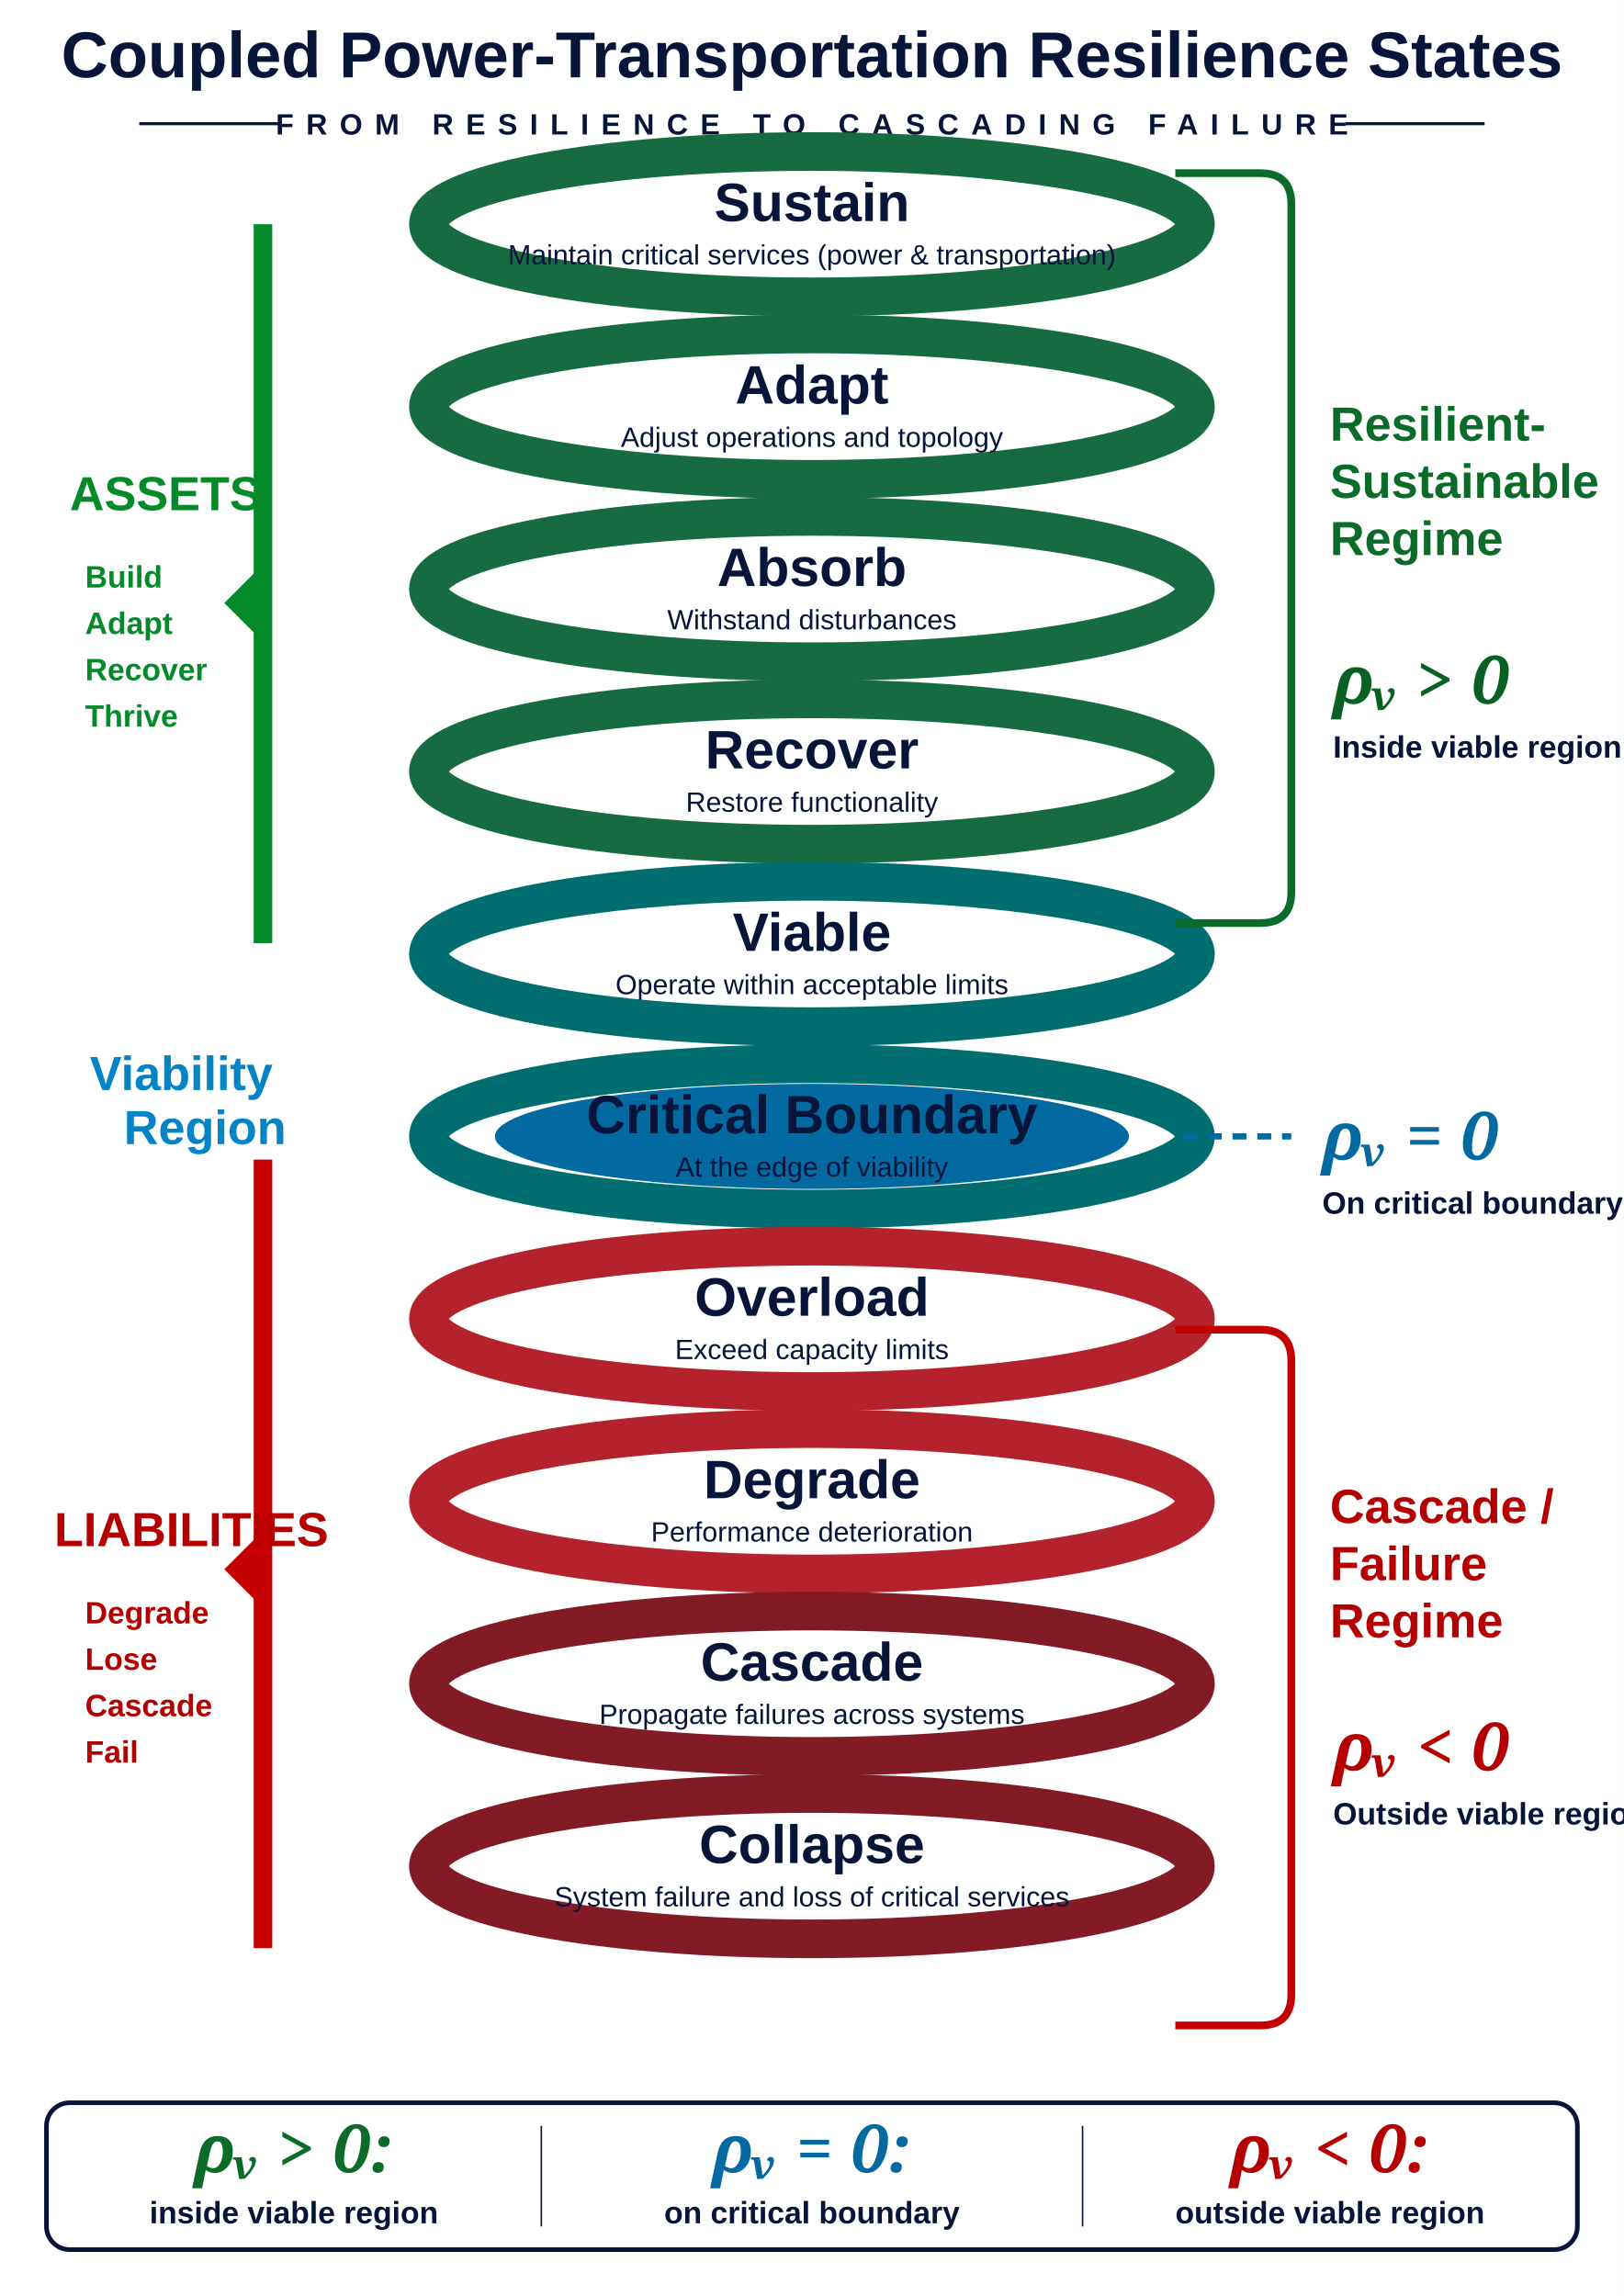
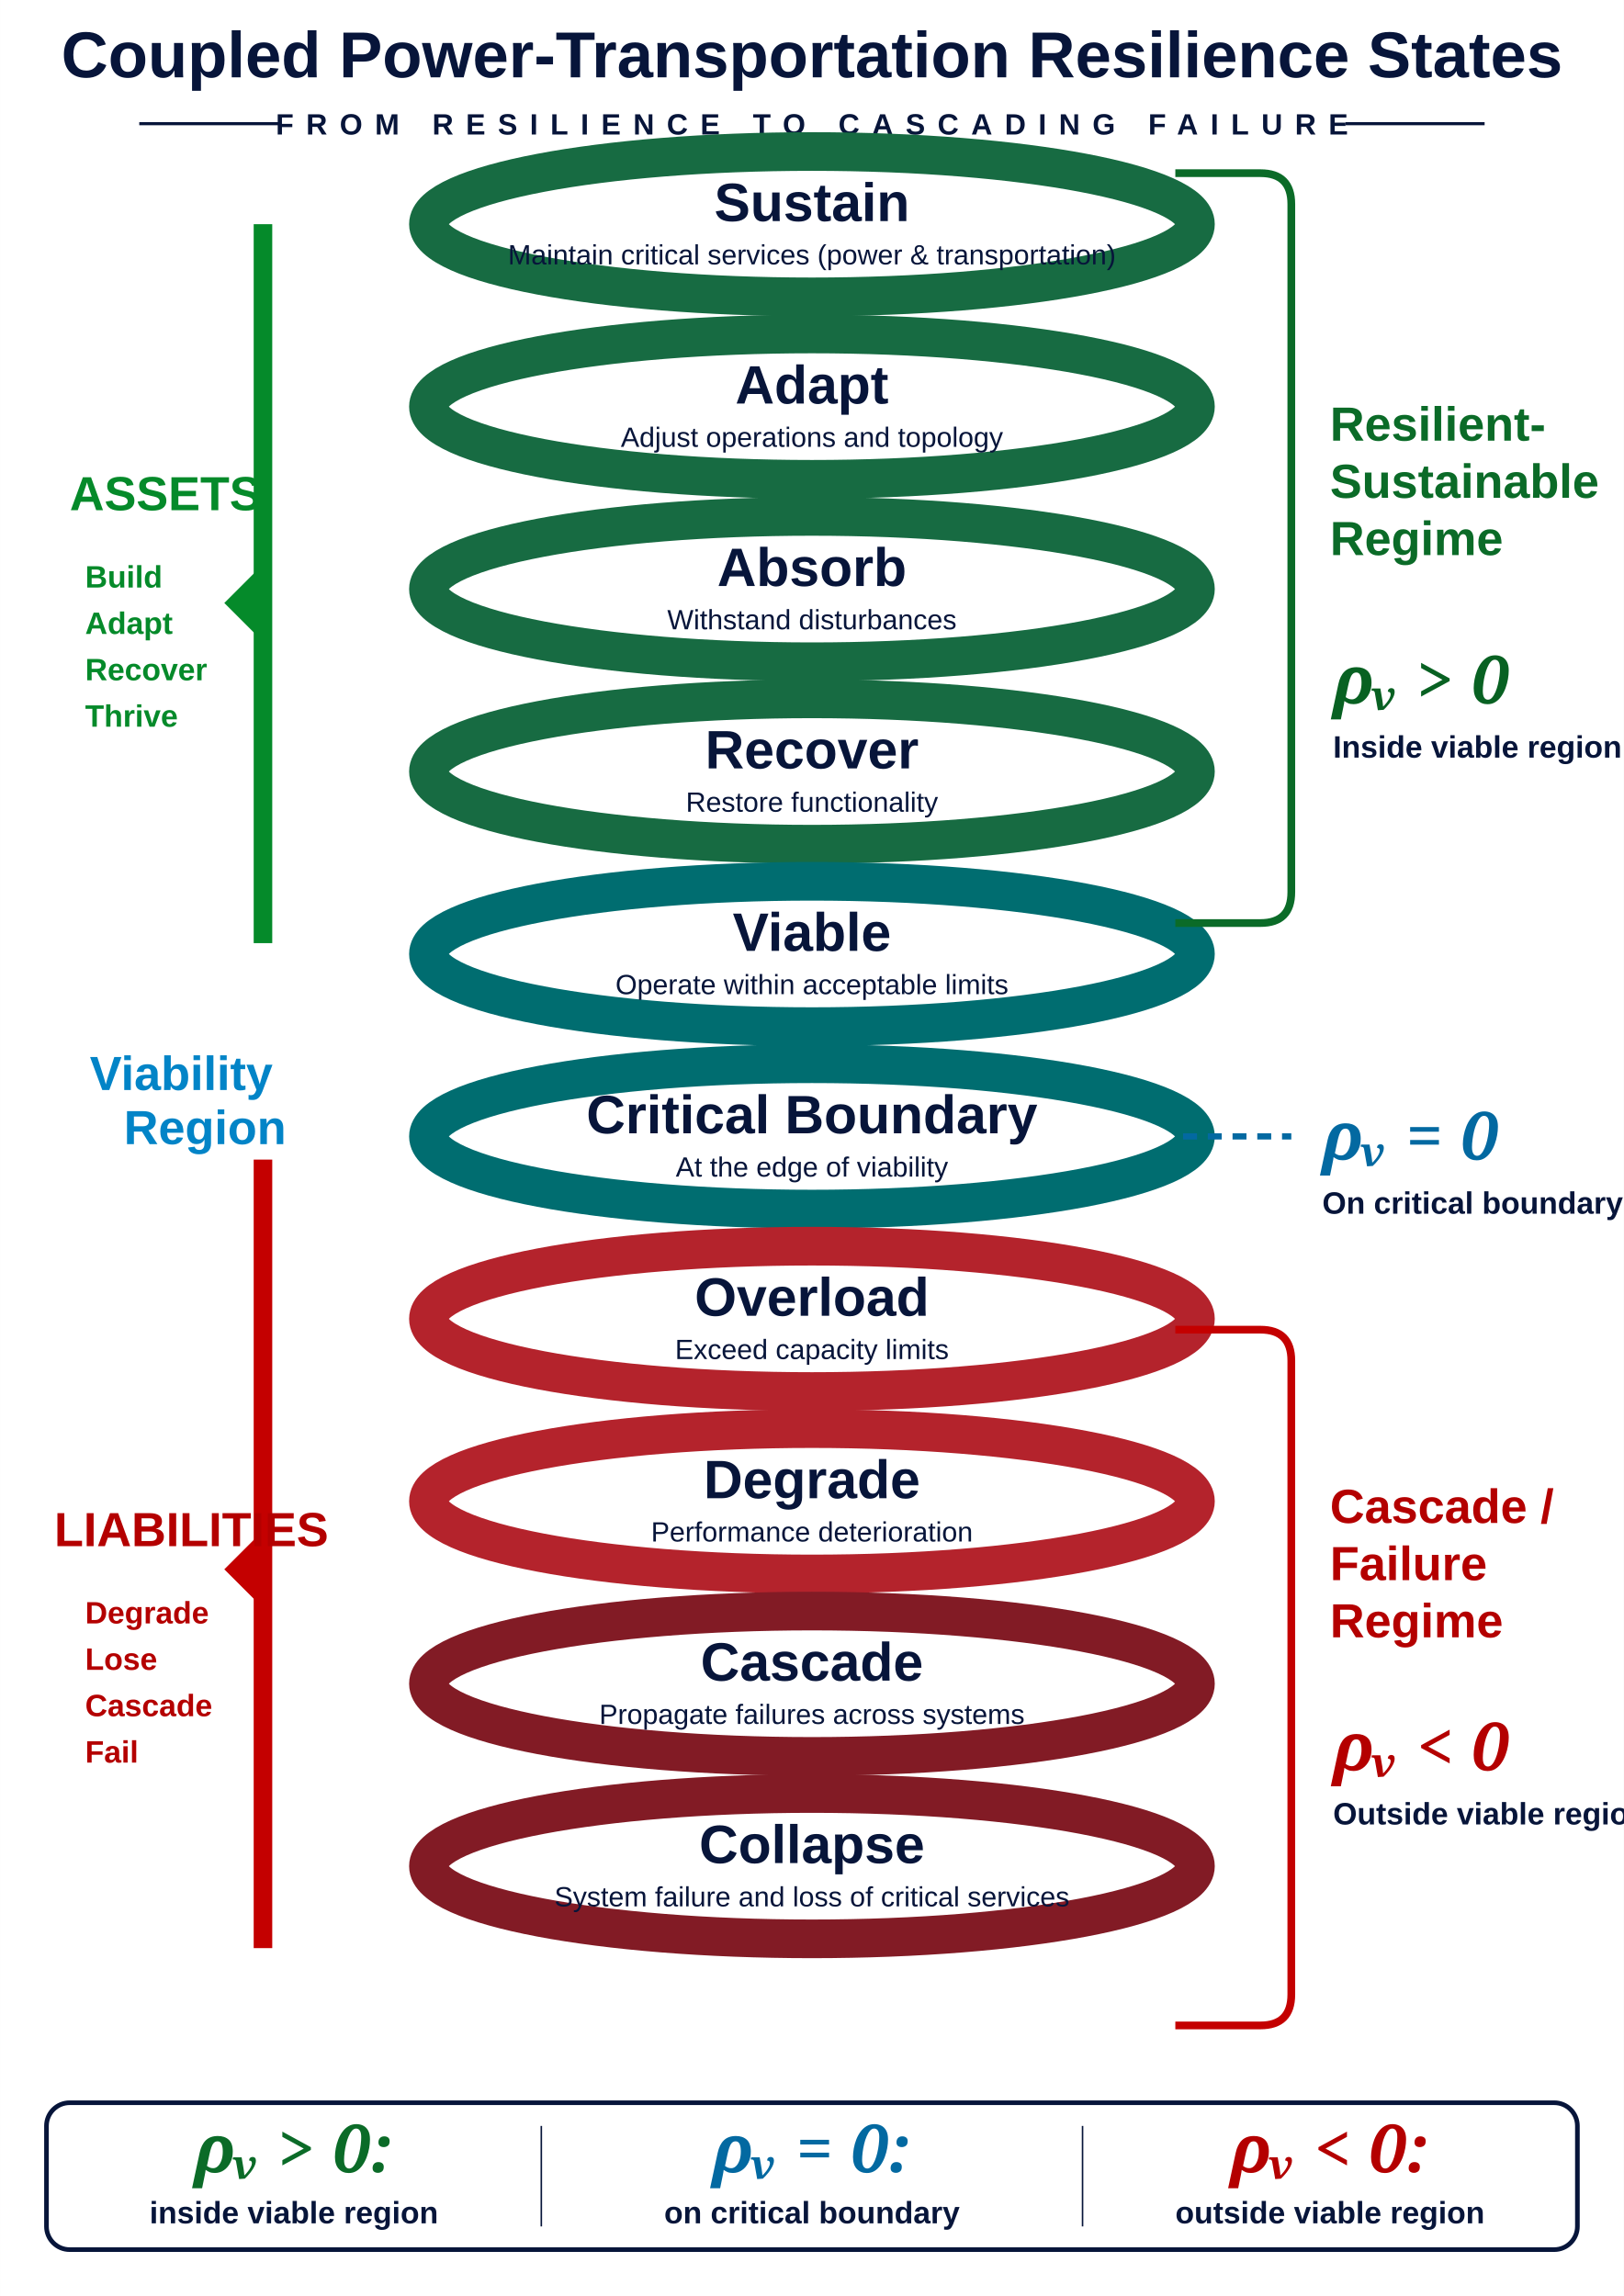
<svg xmlns="http://www.w3.org/2000/svg" width="297mm" height="420mm" viewBox="0 0 1050 1485">
  <defs>
    <style>.title{font:700 42px Arial,sans-serif;fill:#07153A}.sub{font:600 19px Arial,sans-serif;letter-spacing:8px;fill:#07153A}.state{font:700 35px Arial,sans-serif;fill:#07153A}.stateW{font:700 33px Arial,sans-serif;fill:white}.desc{font:500 18px Arial,sans-serif;fill:#07153A}.descW{font:500 17px Arial,sans-serif;fill:white}.side{font:700 31px Arial,sans-serif}.small{font:600 20px Arial,sans-serif}.rho{font:italic 700 43px Georgia,serif}</style>
  </defs>
  <rect width="1050" height="1485" fill="white" />
  <text x="525" y="50" text-anchor="middle" class="title">Coupled Power-Transportation Resilience States</text>
  <line x1="90" y1="80" x2="180" y2="80" stroke="#07153A" stroke-width="2" />
  <line x1="870" y1="80" x2="960" y2="80" stroke="#07153A" stroke-width="2" />
  <text x="525" y="87" text-anchor="middle" class="sub">FROM RESILIENCE TO CASCADING FAILURE</text>
  <line x1="170" y1="145" x2="170" y2="610" stroke="#058A2A" stroke-width="12" />
  <polygon points="170,365 145,390 170,415" fill="#058A2A" />
  <text x="45" y="330" class="side" fill="#058A2A">ASSETS</text>
  <text x="55" y="380" class="small" fill="#058A2A">Build</text>
  <text x="55" y="410" class="small" fill="#058A2A">Adapt</text>
  <text x="55" y="440" class="small" fill="#058A2A">Recover</text>
  <text x="55" y="470" class="small" fill="#058A2A">Thrive</text>
  <line x1="170" y1="750" x2="170" y2="1260" stroke="#C40000" stroke-width="12" />
  <polygon points="170,990 145,1015 170,1040" fill="#C40000" />
  <text x="35" y="1000" class="side" fill="#B40000">LIABILITIES</text>
  <text x="55" y="1050" class="small" fill="#B40000">Degrade</text>
  <text x="55" y="1080" class="small" fill="#B40000">Lose</text>
  <text x="55" y="1110" class="small" fill="#B40000">Cascade</text>
  <text x="55" y="1140" class="small" fill="#B40000">Fail</text>
  <text x="58" y="705" class="side" fill="#0284c7">Viability</text>
  <text x="80" y="740" class="side" fill="#0284c7">Region</text>
  <ellipse cx="525" cy="145" rx="248" ry="47" fill="white" stroke="#176B42" stroke-width="25" />
  <text x="525" y="143" text-anchor="middle" class="state">Sustain</text>
  <text x="525" y="171" text-anchor="middle" class="desc">Maintain critical services (power &amp; transportation)</text>
  <ellipse cx="525" cy="263" rx="248" ry="47" fill="white" stroke="#176B42" stroke-width="25" />
  <text x="525" y="261" text-anchor="middle" class="state">Adapt</text>
  <text x="525" y="289" text-anchor="middle" class="desc">Adjust operations and topology</text>
  <ellipse cx="525" cy="381" rx="248" ry="47" fill="white" stroke="#176B42" stroke-width="25" />
  <text x="525" y="379" text-anchor="middle" class="state">Absorb</text>
  <text x="525" y="407" text-anchor="middle" class="desc">Withstand disturbances</text>
  <ellipse cx="525" cy="499" rx="248" ry="47" fill="white" stroke="#176B42" stroke-width="25" />
  <text x="525" y="497" text-anchor="middle" class="state">Recover</text>
  <text x="525" y="525" text-anchor="middle" class="desc">Restore functionality</text>
  <ellipse cx="525" cy="617" rx="248" ry="47" fill="white" stroke="#006D70" stroke-width="25" />
  <text x="525" y="615" text-anchor="middle" class="state">Viable</text>
  <text x="525" y="643" text-anchor="middle" class="desc">Operate within acceptable limits</text>
  <ellipse cx="525" cy="735" rx="248" ry="47" fill="white" stroke="#006D70" stroke-width="25" />
-   <ellipse cx="525" cy="735" rx="205" ry="34" fill="#0369a1" />
+   <ellipse cx="525" cy="735" rx="205" ry="34" fill="#FFFFFF" />
  <text x="525" y="733" text-anchor="middle" class="state">Critical Boundary</text>
  <text x="525" y="761" text-anchor="middle" class="desc">At the edge of viability</text>
  <ellipse cx="525" cy="853" rx="248" ry="47" fill="white" stroke="#B4232C" stroke-width="25" />
  <text x="525" y="851" text-anchor="middle" class="state">Overload</text>
  <text x="525" y="879" text-anchor="middle" class="desc">Exceed capacity limits</text>
  <ellipse cx="525" cy="971" rx="248" ry="47" fill="white" stroke="#B4232C" stroke-width="25" />
  <text x="525" y="969" text-anchor="middle" class="state">Degrade</text>
  <text x="525" y="997" text-anchor="middle" class="desc">Performance deterioration</text>
  <ellipse cx="525" cy="1089" rx="248" ry="47" fill="white" stroke="#821B25" stroke-width="25" />
  <ellipse cx="525" cy="1089" rx="205" ry="34" fill="#FFFFFF" />
  <text x="525" y="1087" text-anchor="middle" class="state">Cascade</text>
  <text x="525" y="1115" text-anchor="middle" class="desc">Propagate failures across systems</text>
  <ellipse cx="525" cy="1207" rx="248" ry="47" fill="white" stroke="#821B25" stroke-width="25" />
  <ellipse cx="525" cy="1207" rx="205" ry="34" fill="#FFFFFF" />
  <text x="525" y="1205" text-anchor="middle" class="state">Collapse</text>
  <text x="525" y="1233" text-anchor="middle" class="desc">System failure and loss of critical services</text>
  <path d="M760 112 h55 q20 0 20 20 v445 q0 20 -20 20 h-55" fill="none" stroke="#0B6B28" stroke-width="5" />
  <text x="860" y="285" class="side" fill="#0B6B28">Resilient-</text>
  <text x="860" y="322" class="side" fill="#0B6B28">Sustainable</text>
  <text x="860" y="359" class="side" fill="#0B6B28">Regime</text>
  <text x="862" y="455" class="rho" fill="#086122">ρᵥ &gt; 0</text>
  <text x="862" y="490" class="small" fill="#07153A">Inside viable region</text>
  <line x1="765" y1="735" x2="835" y2="735" stroke="#0369a1" stroke-width="4" stroke-dasharray="9 7" />
  <text x="855" y="750" class="rho" fill="#0369a1">ρᵥ = 0</text>
  <text x="855" y="785" class="small" fill="#07153A">On critical boundary</text>
  <path d="M760 860 h55 q20 0 20 20 v410 q0 20 -20 20 h-55" fill="none" stroke="#C40000" stroke-width="5" />
  <text x="860" y="985" class="side" fill="#B40000">Cascade /</text>
  <text x="860" y="1022" class="side" fill="#B40000">Failure</text>
  <text x="860" y="1059" class="side" fill="#B40000">Regime</text>
  <text x="862" y="1145" class="rho" fill="#B40000">ρᵥ &lt; 0</text>
  <text x="862" y="1180" class="small" fill="#07153A">Outside viable region</text>
  <rect x="30" y="1360" width="990" height="95" rx="15" fill="white" stroke="#07153A" stroke-width="3" />
  <line x1="350" y1="1375" x2="350" y2="1440" stroke="#07153A" />
  <line x1="700" y1="1375" x2="700" y2="1440" stroke="#07153A" />
  <text x="190" y="1405" text-anchor="middle" class="rho" fill="#0B6B28">ρᵥ &gt; 0:</text>
  <text x="190" y="1438" text-anchor="middle" class="small" fill="#07153A">inside viable region</text>
  <text x="525" y="1405" text-anchor="middle" class="rho" fill="#0369a1">ρᵥ = 0:</text>
  <text x="525" y="1438" text-anchor="middle" class="small" fill="#07153A">on critical boundary</text>
  <text x="860" y="1405" text-anchor="middle" class="rho" fill="#B40000">ρᵥ &lt; 0:</text>
  <text x="860" y="1438" text-anchor="middle" class="small" fill="#07153A">outside viable region</text>
</svg>
